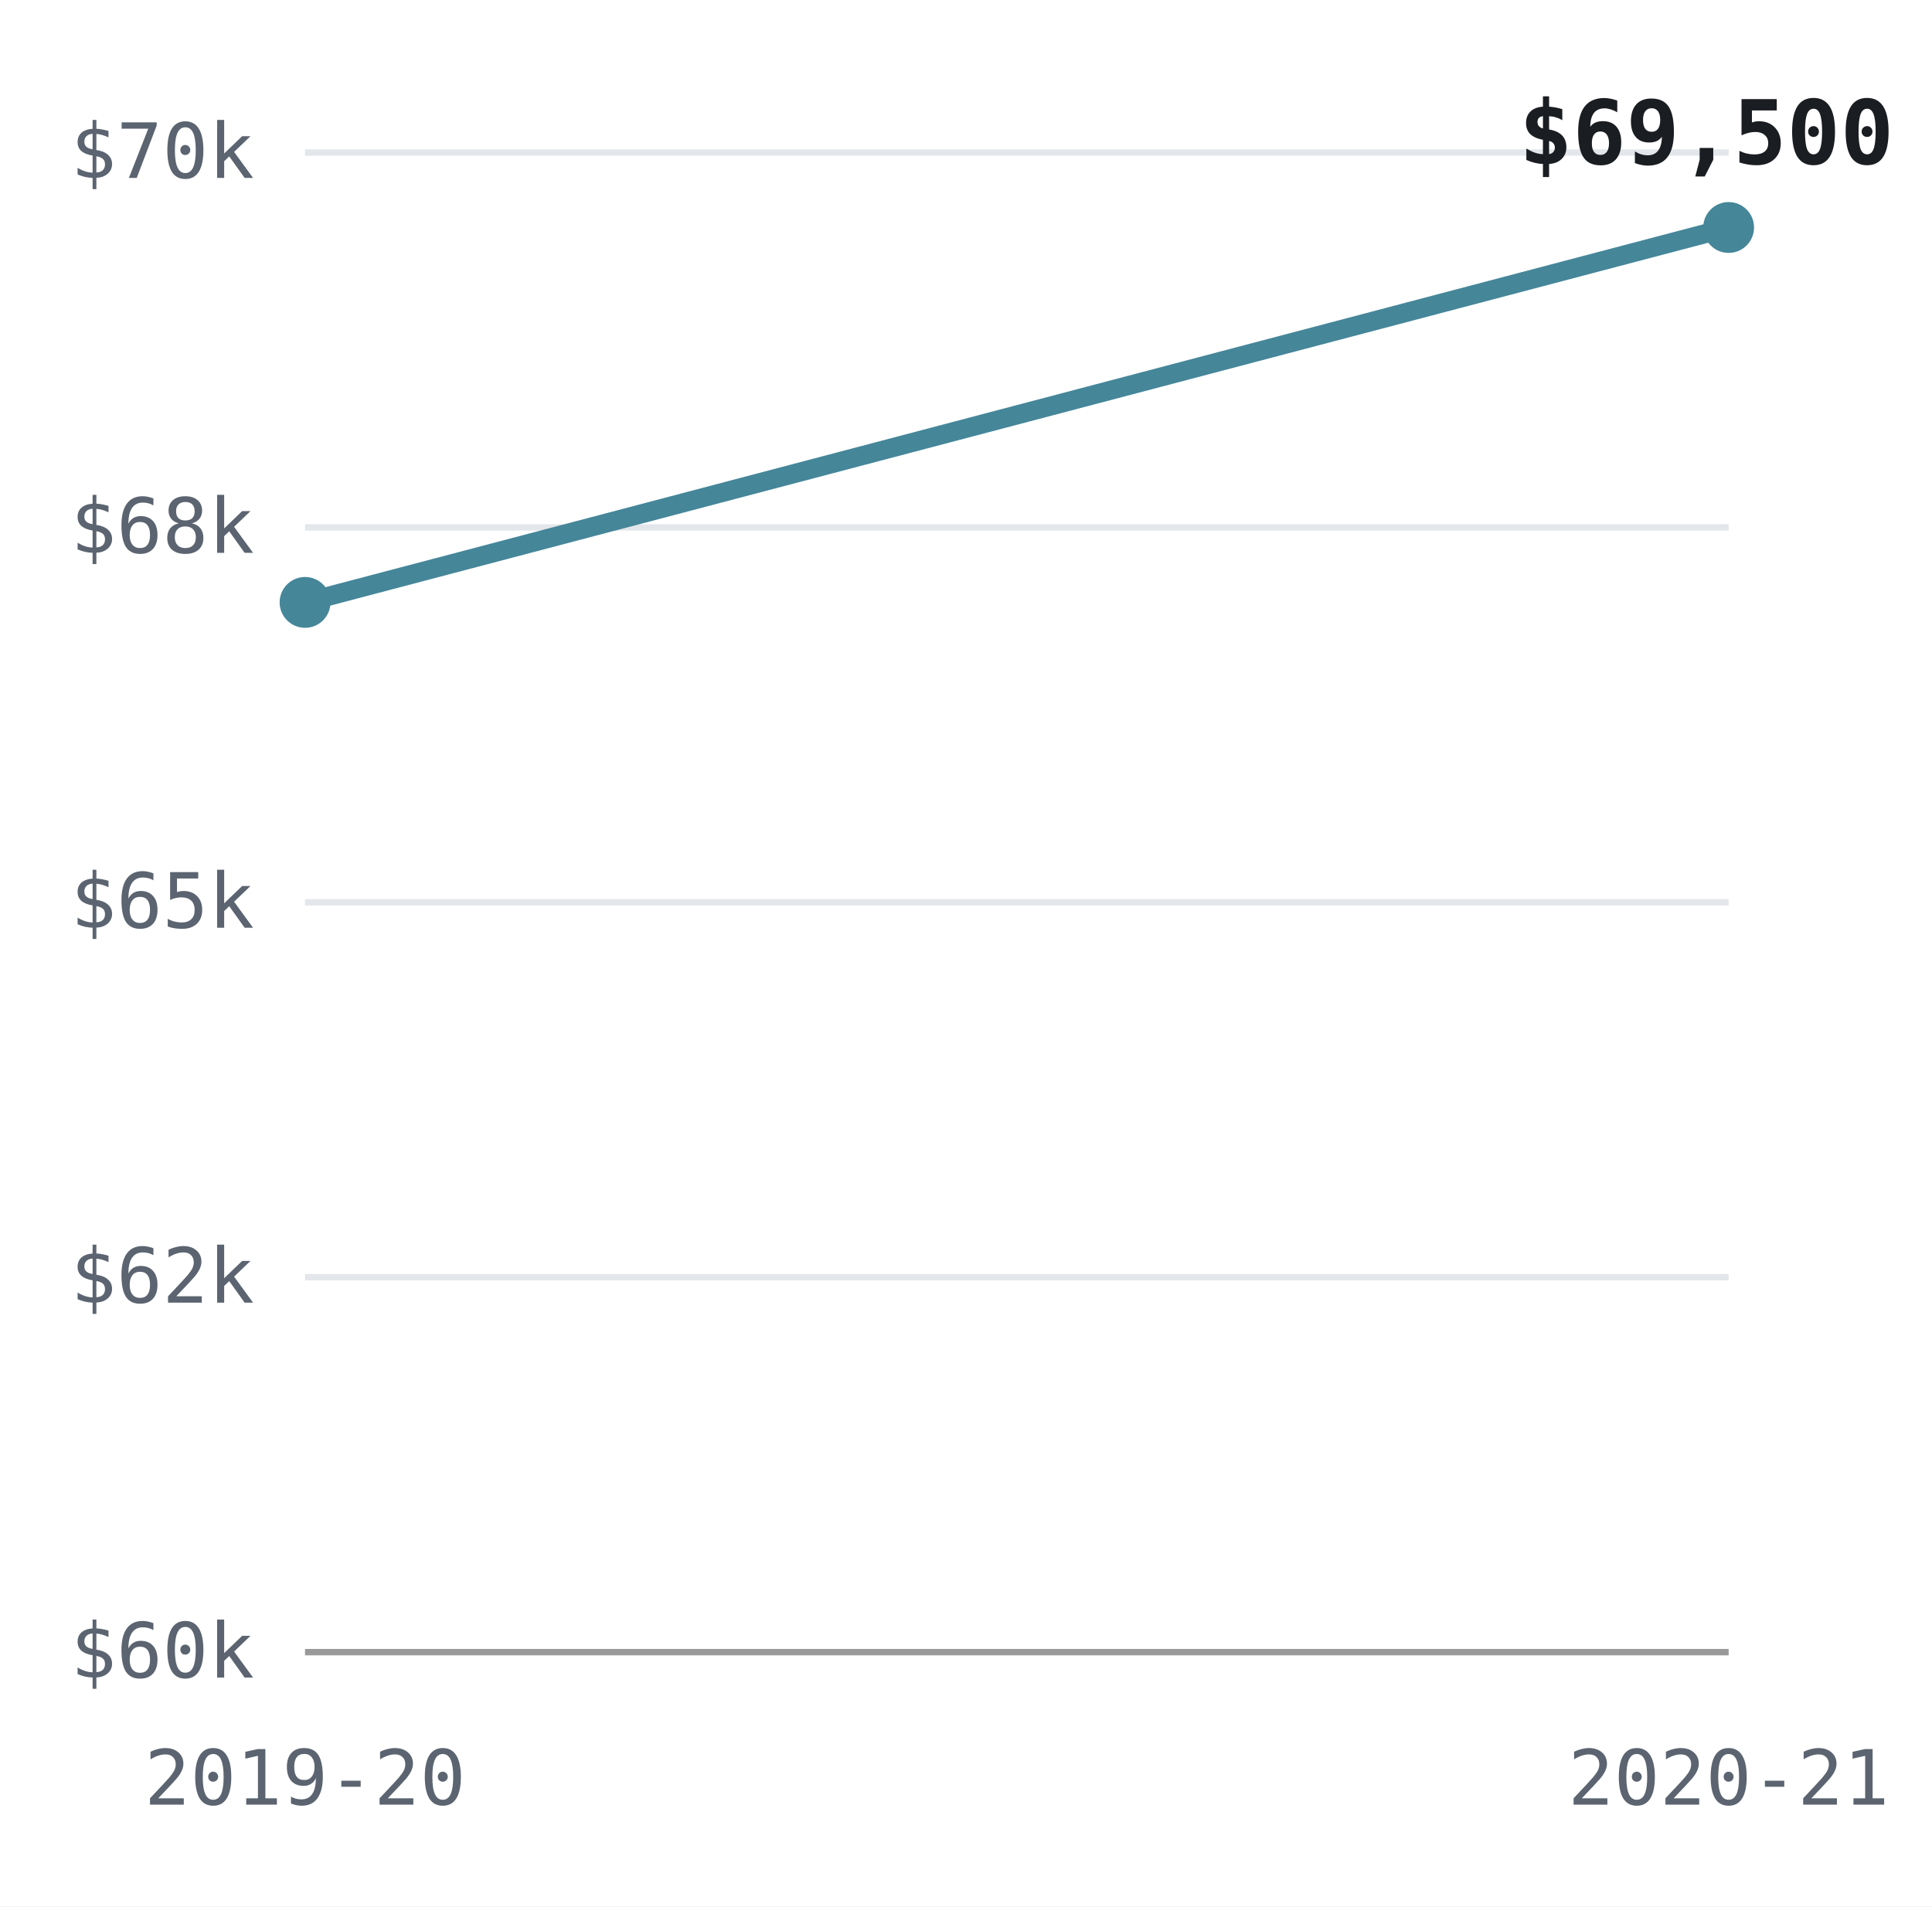
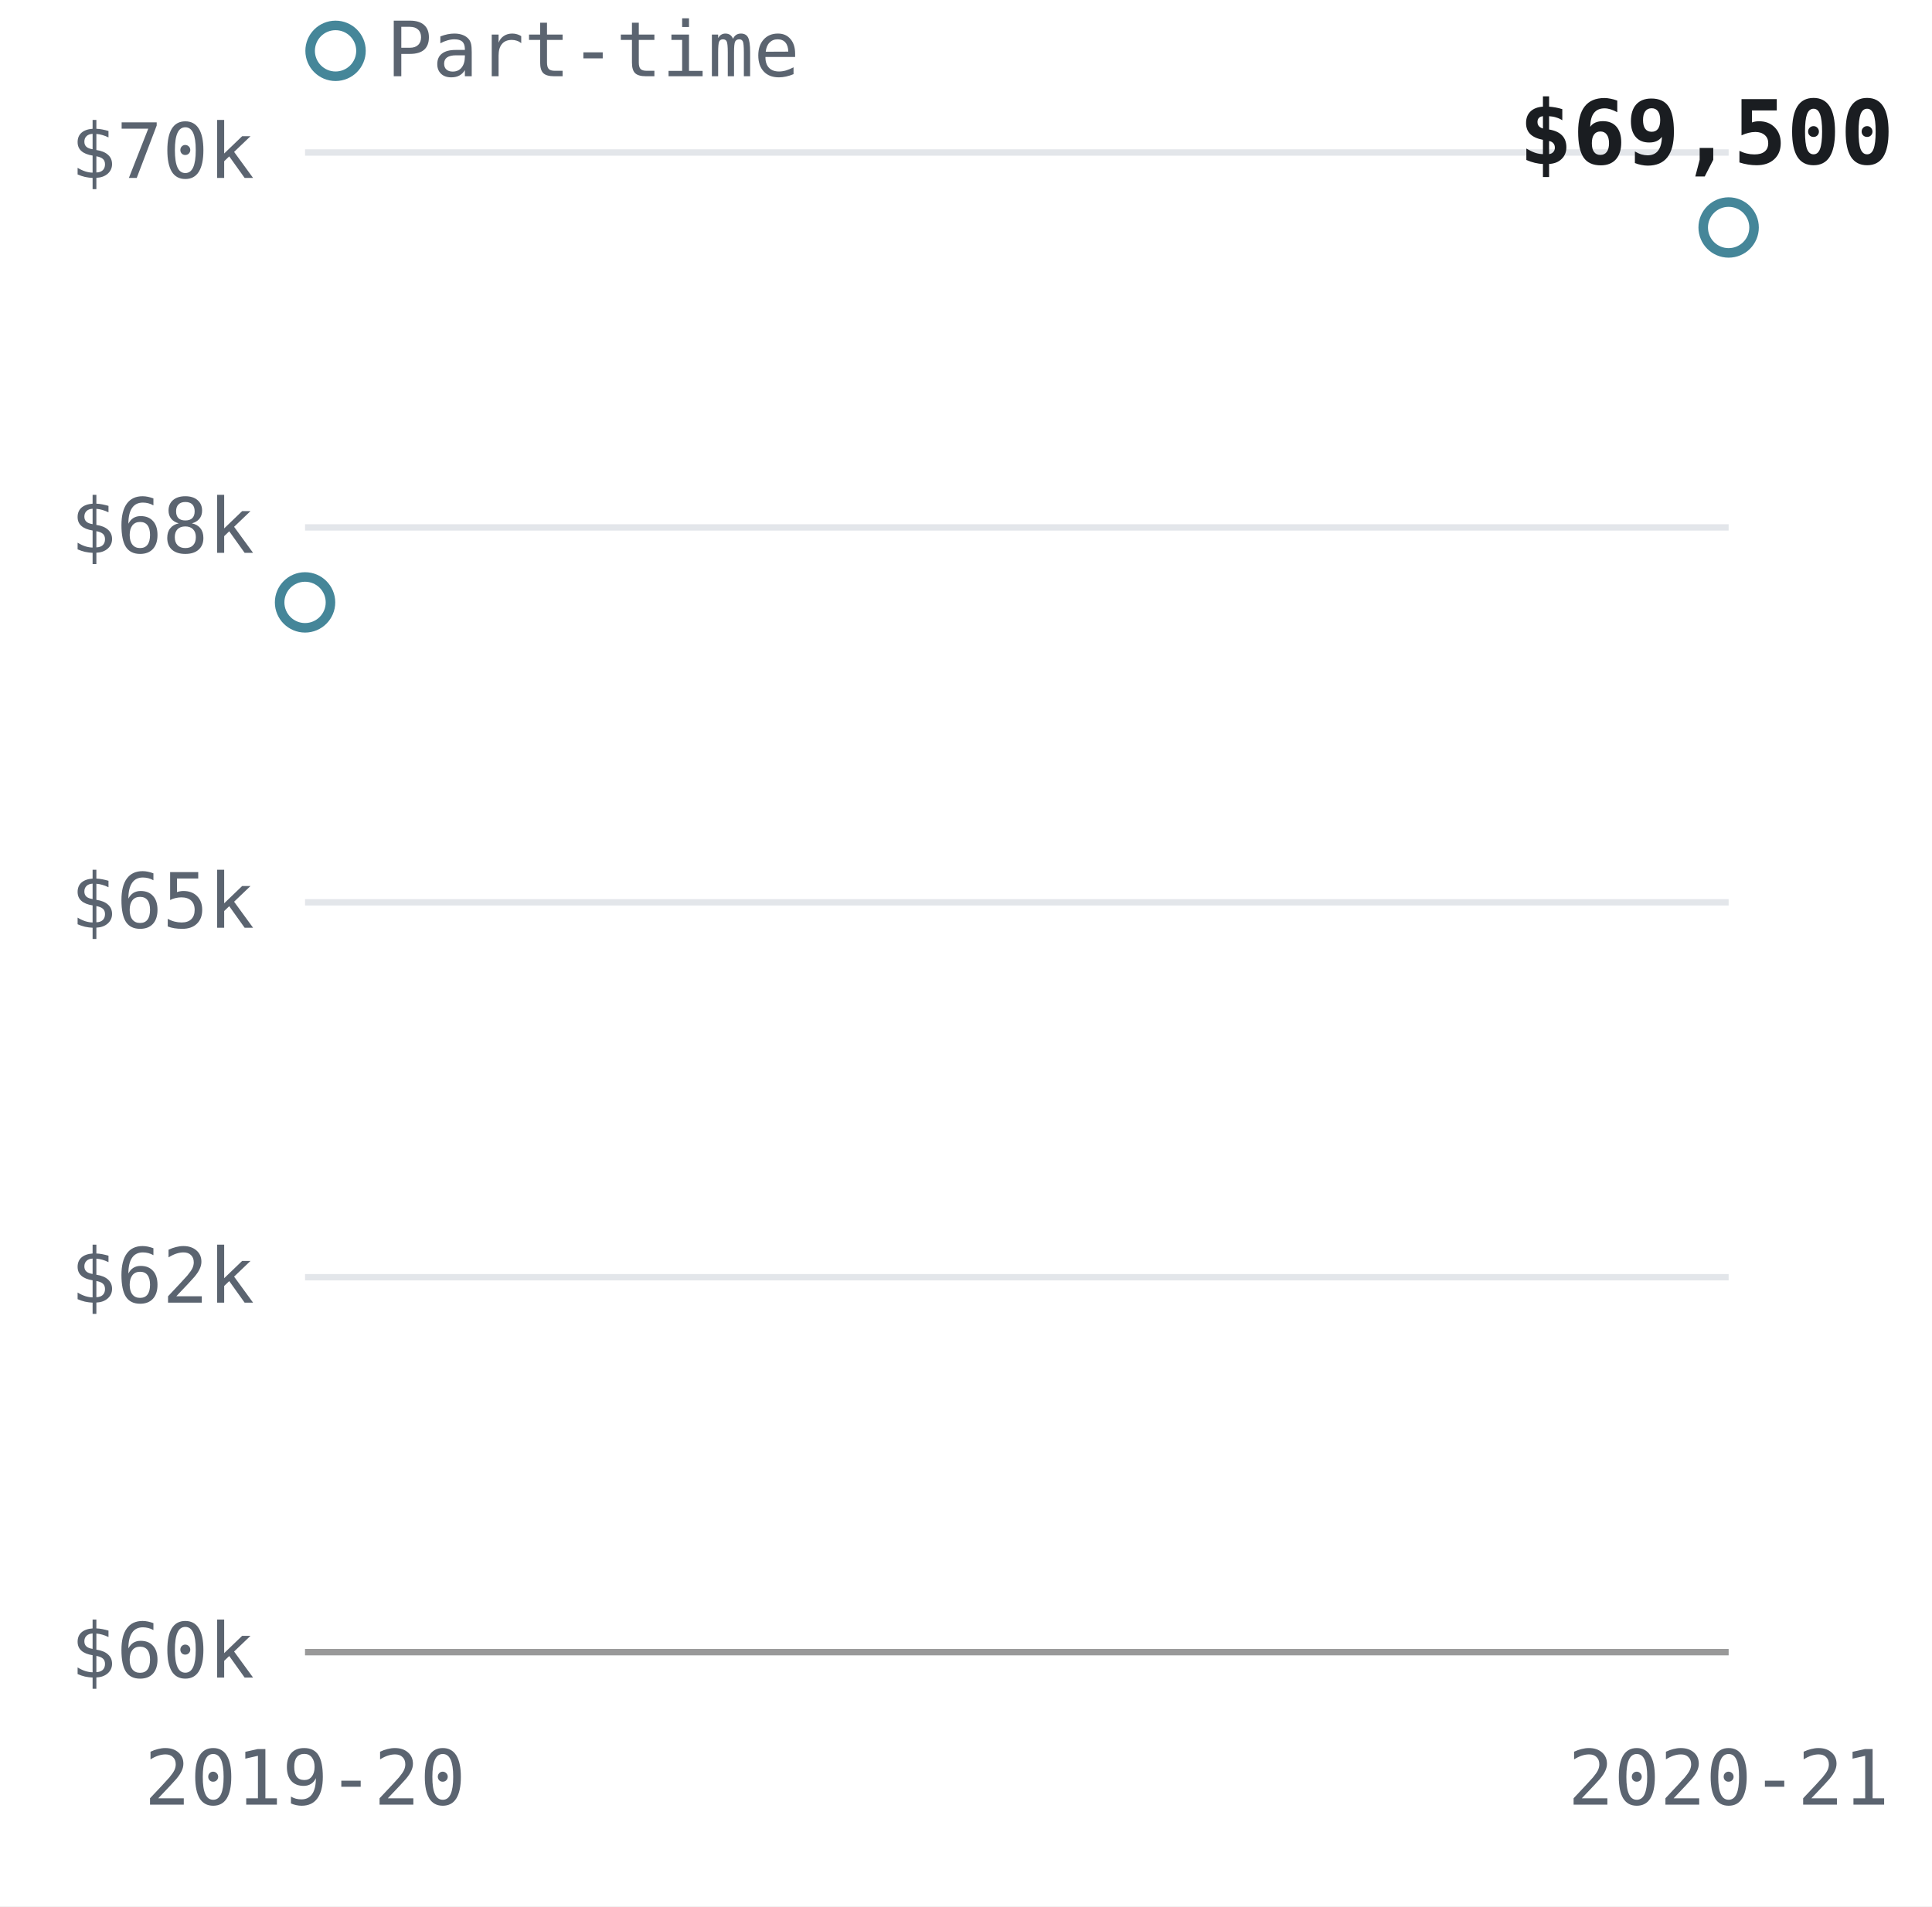
<svg xmlns="http://www.w3.org/2000/svg" width="304" height="300" viewBox="0 0 304 300" role="img">
  <rect width="304" height="300" fill="#ffffff" />
  <style>text{font-family:"JetBrains Mono",ui-monospace,monospace;font-size:12px;fill:#5b6470}.v{fill:#1a1d21;font-size:14px;font-weight:700}</style>
  <line x1="48" x2="272" y1="260.0" y2="260.0" stroke="#e3e6ea" />
  <text x="40" y="264.0" text-anchor="end">$60k</text>
  <line x1="48" x2="272" y1="201.0" y2="201.0" stroke="#e3e6ea" />
  <text x="40" y="205.0" text-anchor="end">$62k</text>
  <line x1="48" x2="272" y1="142.0" y2="142.0" stroke="#e3e6ea" />
  <text x="40" y="146.0" text-anchor="end">$65k</text>
  <line x1="48" x2="272" y1="83.0" y2="83.0" stroke="#e3e6ea" />
  <text x="40" y="87.0" text-anchor="end">$68k</text>
  <line x1="48" x2="272" y1="24.0" y2="24.0" stroke="#e3e6ea" />
  <text x="40" y="28.0" text-anchor="end">$70k</text>
  <line x1="48" x2="272" y1="260" y2="260" stroke="#999999" />
  <text x="48.0" y="284" text-anchor="middle">2019-20</text>
  <text x="272.0" y="284" text-anchor="middle">2020-21</text>
-   <polyline fill="none" stroke="#458699" stroke-width="3" points="48.0,94.8 272.0,35.8" />
-   <circle cx="48.0" cy="94.8" r="4" fill="#458699" />
-   <circle cx="272.0" cy="35.8" r="4" fill="#458699" />
+   <circle cx="48.0" cy="94.8" r="4" fill="#fff" stroke="#458699" stroke-width="1.5" class="pt" data-fte="0.3" />
+   <circle cx="272.0" cy="35.8" r="4" fill="#fff" stroke="#458699" stroke-width="1.5" class="pt" data-fte="0.1" />
  <text class="v" x="298.0" y="25.8" text-anchor="end">$69,500</text>
+   <circle class="key" cx="52.8" cy="8.0" r="4" fill="#fff" stroke="#458699" stroke-width="1.5" />
+   <text class="key" x="60.8" y="12.0">Part-time</text>
</svg>
